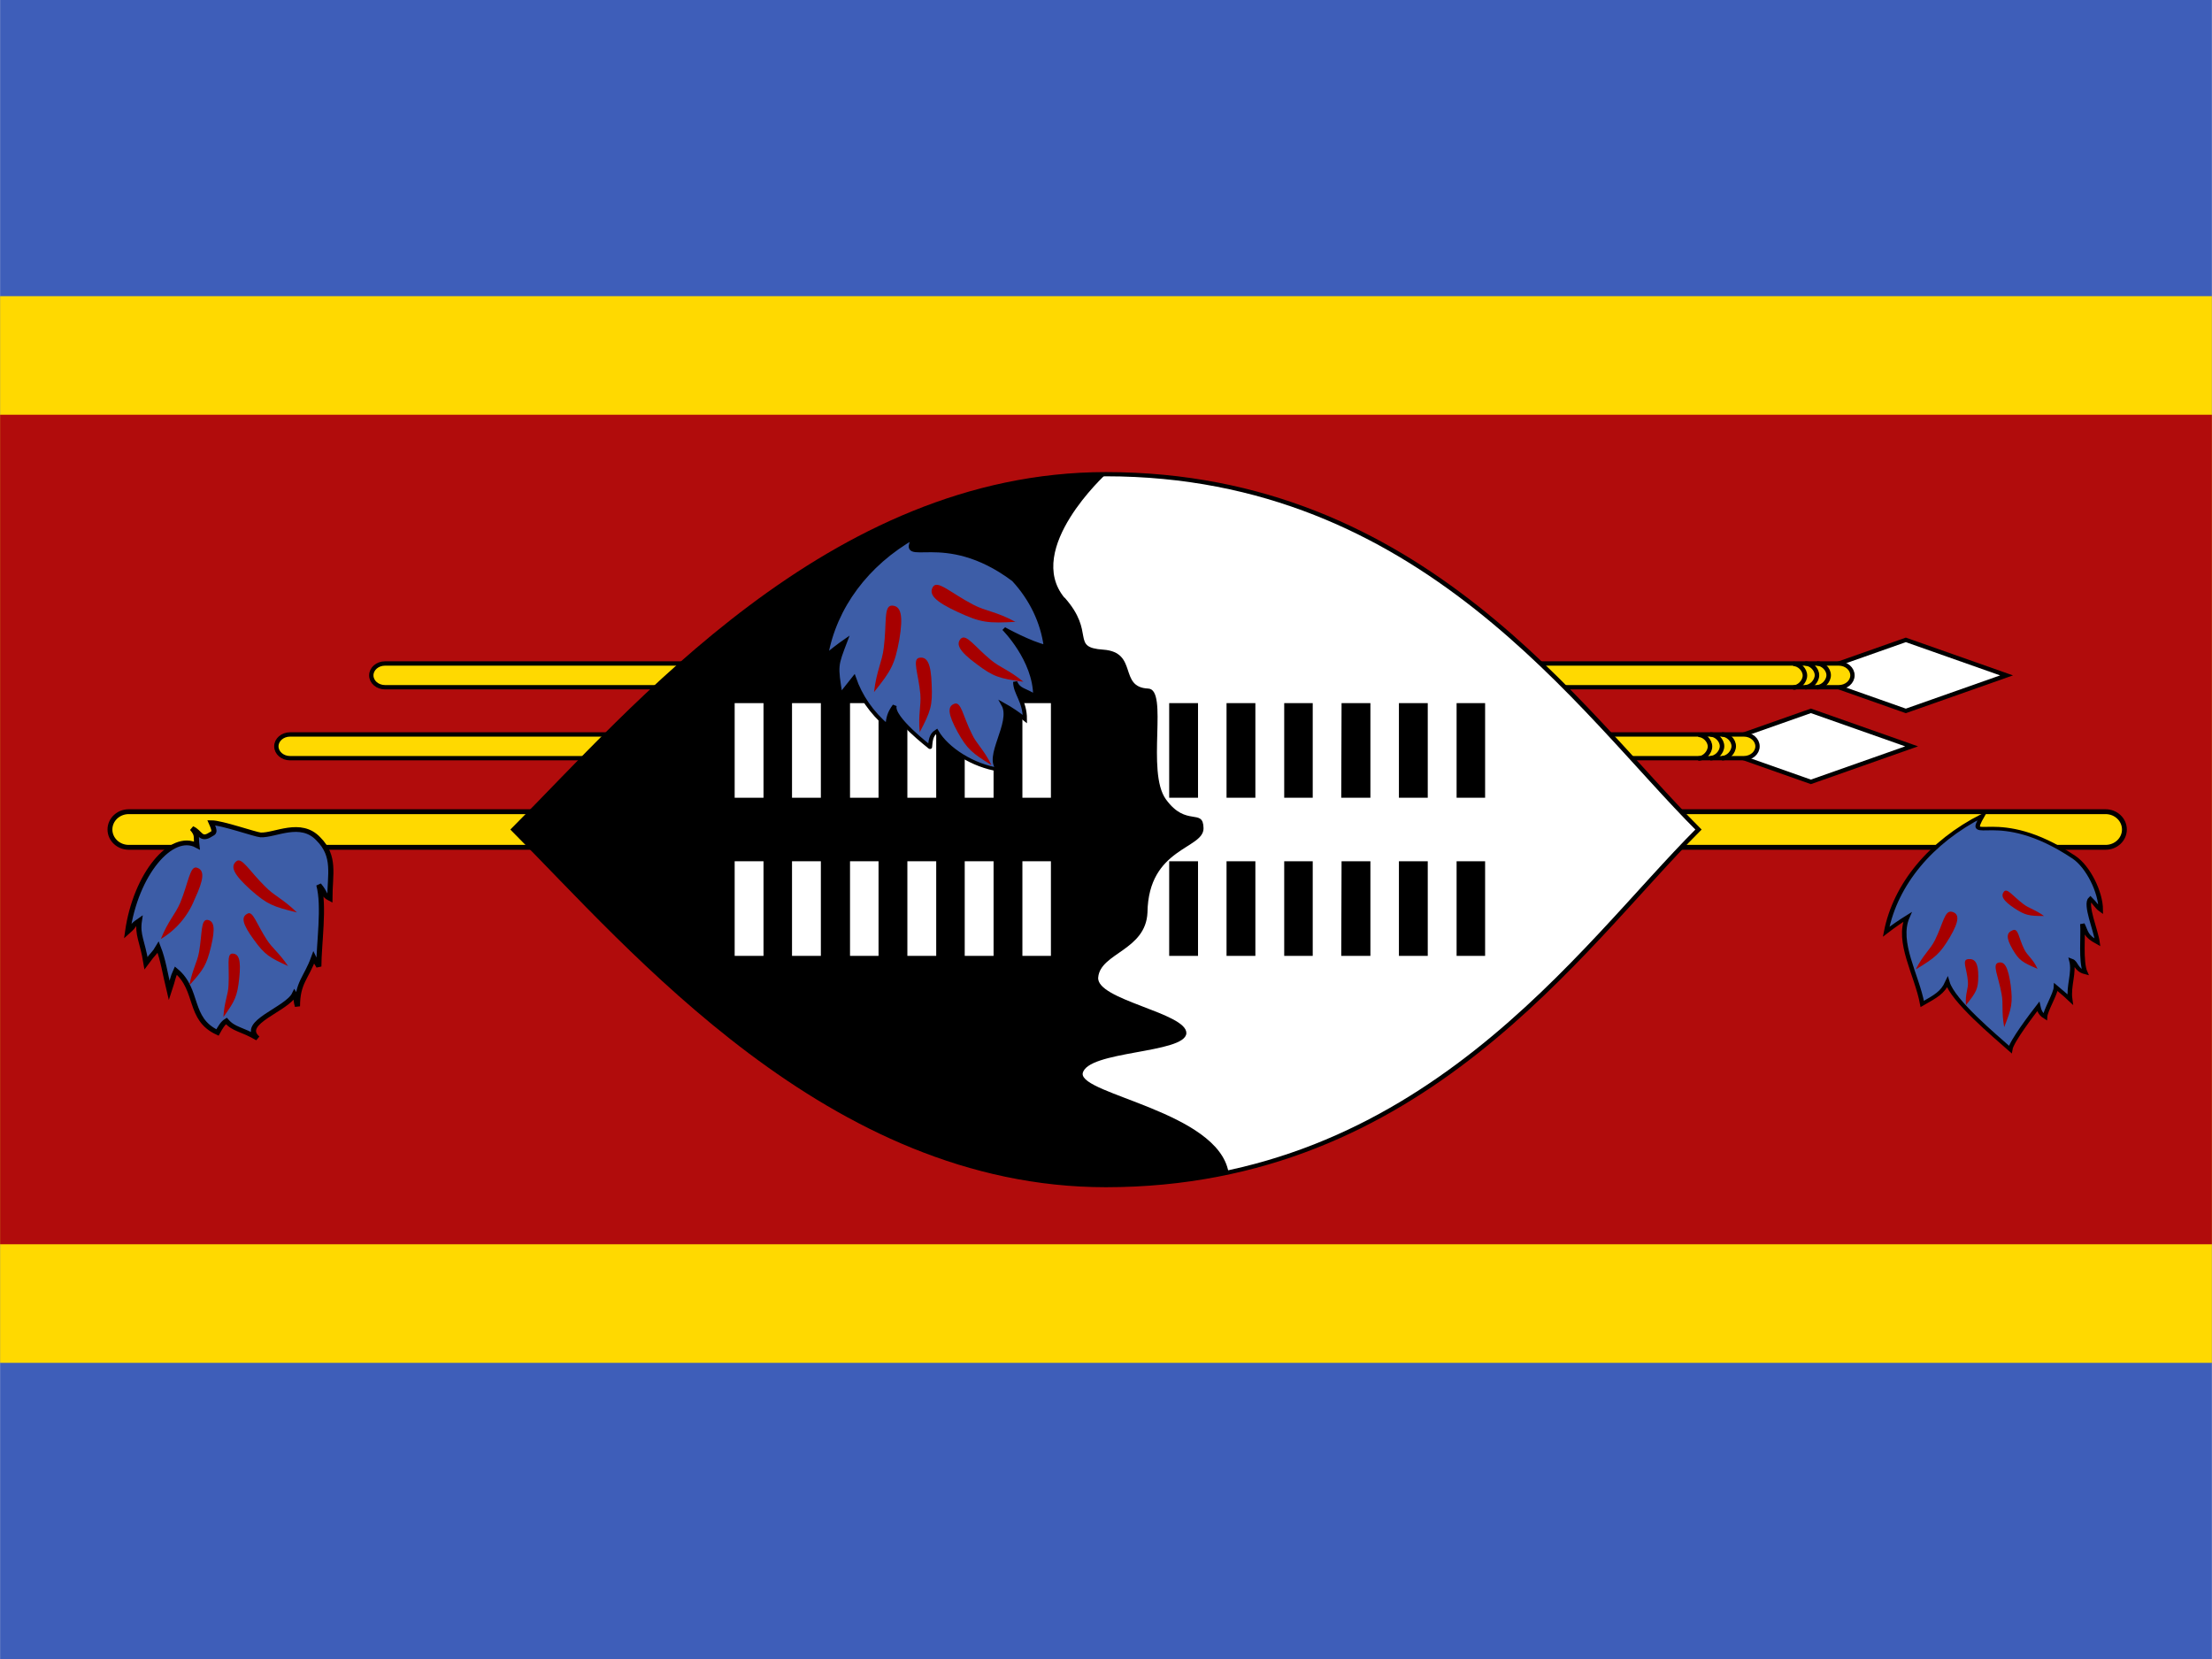
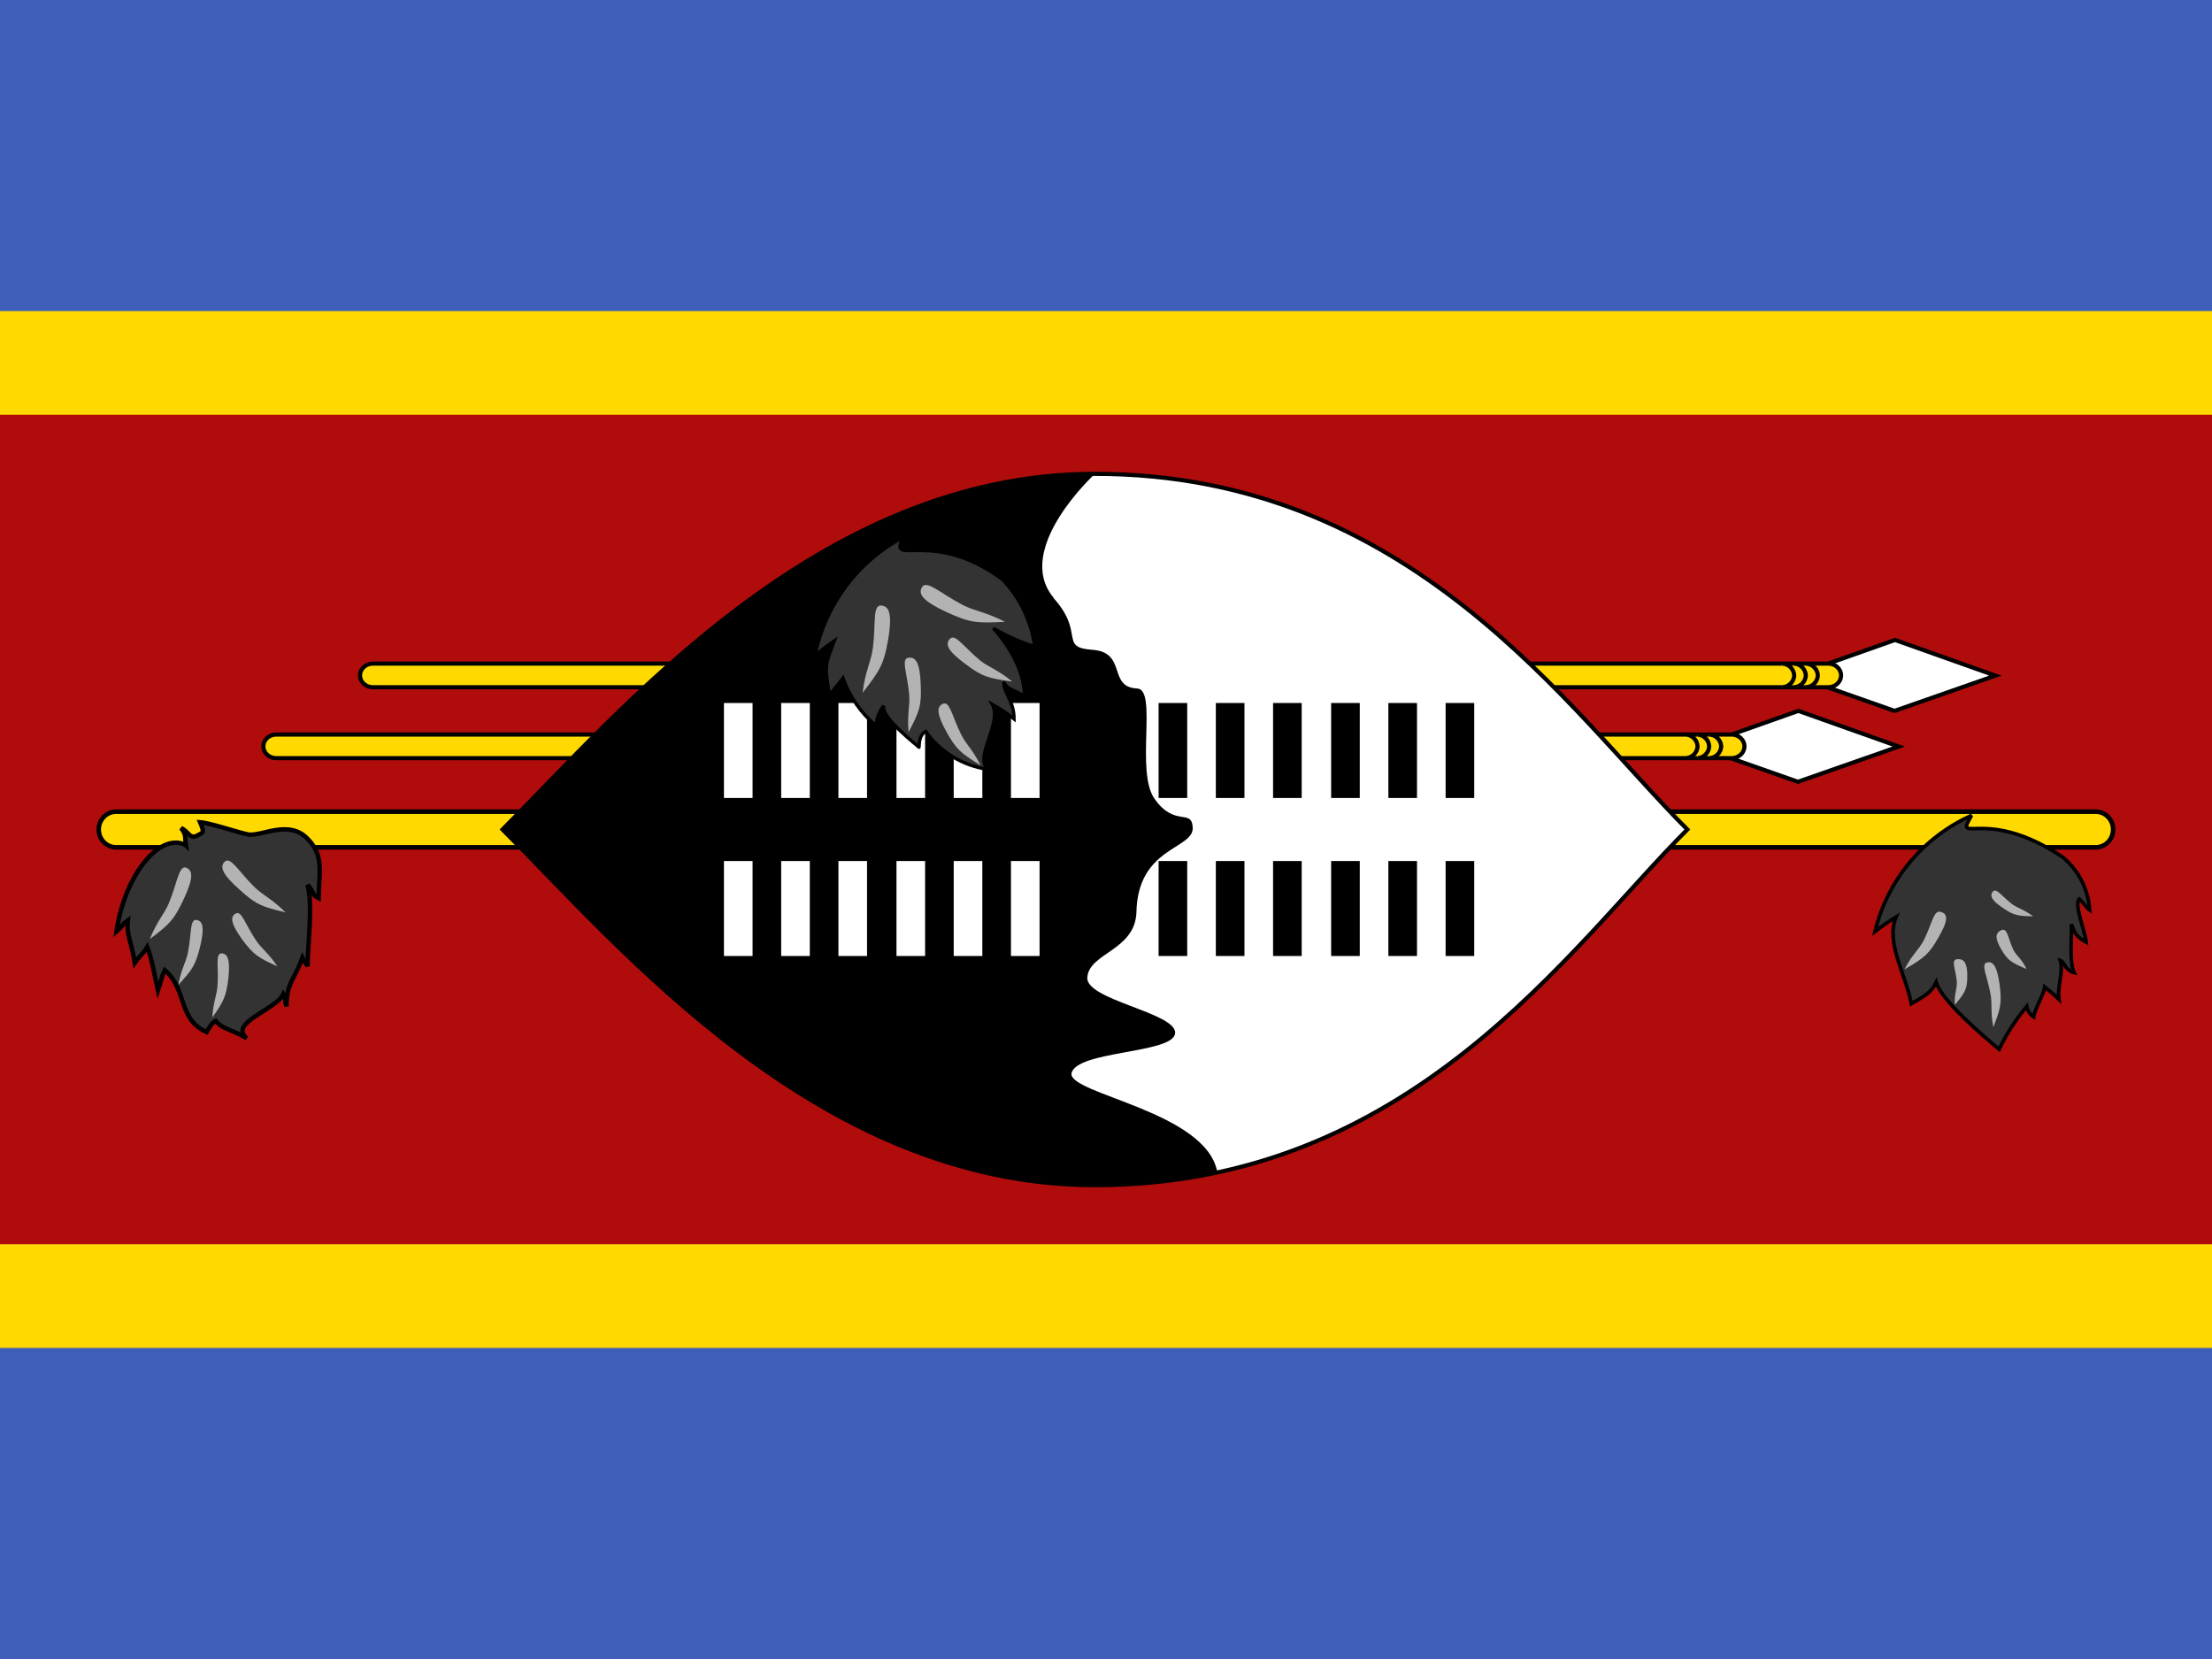
- <svg xmlns="http://www.w3.org/2000/svg" id="flag-icons-sz" viewBox="0 0 640 480">
-   <defs>
-     <clipPath id="sz-a">
-       <path fill-opacity=".7" d="M-85.3 0h682.6v512H-85.3z" />
-     </clipPath>
-   </defs>
-   <g clip-path="url(#sz-a)" transform="translate(80) scale(.9375)">
-     <path fill="#3e5eb9" fill-rule="evenodd" d="M-128 0h768v512h-768z" />
-     <path fill="#ffd900" fill-rule="evenodd" d="M-128 91.4h768v329.2h-768z" />
-     <path fill="#b10c0c" fill-rule="evenodd" d="M-128 128h768v256h-768z" />
-     <rect width="621.7" height="11" x="-51.4" y="250.5" fill="#ffd900" fill-rule="evenodd" stroke="#000" stroke-width="1.5" rx="5.8" ry="5.8" />
-     <g stroke="#000" transform="translate(-757 -25.6) scale(1.0321)">
-       <path fill="#fff" fill-rule="evenodd" stroke-width="4.2" d="m-106.3 265.8-88.6 35.4 88.6 35.4 88.6-35.4-88.6-35.4z" transform="matrix(.34 0 0 .3 1256.8 136.4)" />
-       <rect width="442.9" height="7.1" x="761.8" y="223.2" fill="#ffd900" fill-rule="evenodd" stroke-width="1.3" rx="4.1" ry="3.8" />
-       <path fill="none" stroke-width="2.7" d="M1224.4 280c-3.5 0-7-3.6-7-7.2s3.5-7 7-7" transform="matrix(-.50001 0 0 .5 1806.3 90.3)" />
-       <path fill="none" stroke-width="2.7" d="M1224.4 280c-3.5 0-7-3.6-7-7.2s3.5-7 7-7" transform="matrix(-.50001 0 0 .5 1802.8 90.3)" />
-       <path fill="none" stroke-width="2.7" d="M1224.4 280c-3.5 0-7-3.6-7-7.2s3.5-7 7-7" transform="matrix(-.50001 0 0 .5 1799.2 90.4)" />
+ <svg xmlns="http://www.w3.org/2000/svg" xmlns:xlink="http://www.w3.org/1999/xlink" id="flag-icons-sz" viewBox="0 0 640 480">
+   <path fill="#3e5eb9" stroke-width=".8" d="M0 0h640v480H0Z" />
+   <path fill="#ffd900" stroke-width=".8" d="M0 90h640v300H0Z" />
+   <path fill="#b10c0c" stroke-width=".8" d="M0 120h640v240H0Z" />
+   <g fill="#ffd900" stroke="#000" transform="translate(-43.2) scale(1.2)">
+     <g id="a">
+       <path fill="#fff" d="m492.9 154.3-24.3 8.6 24.2 8.5 24.3-8.5z" />
+       <rect width="357.1" height="5.7" x="122.8" y="160" rx="3.1" ry="2.9" />
+       <path d="M471.4 165.7a3 3 0 0 0 2.9-2.8 3 3 0 0 0-2.9-2.9m-2.8 5.7a3 3 0 0 0 2.8-2.8 3 3 0 0 0-2.8-2.9m-2.9 5.7a3 3 0 0 0 2.9-2.8 3 3 0 0 0-2.9-2.9" />
    </g>
-     <g stroke="#000" transform="translate(-786.3 -3.7) scale(1.0321)">
-       <path fill="#fff" fill-rule="evenodd" stroke-width="4.2" d="m-106.3 265.8-88.6 35.4 88.6 35.4 88.6-35.4-88.6-35.4z" transform="matrix(.34 0 0 .3 1256.8 136.4)" />
-       <rect width="442.9" height="7.1" x="761.8" y="223.2" fill="#ffd900" fill-rule="evenodd" stroke-width="1.3" rx="4.1" ry="3.8" />
-       <path fill="none" stroke-width="2.7" d="M1224.4 280c-3.5 0-7-3.6-7-7.2s3.5-7 7-7" transform="matrix(-.50001 0 0 .5 1806.3 90.3)" />
-       <path fill="none" stroke-width="2.7" d="M1224.4 280c-3.5 0-7-3.6-7-7.2s3.5-7 7-7" transform="matrix(-.50001 0 0 .5 1802.8 90.3)" />
-       <path fill="none" stroke-width="2.7" d="M1224.4 280c-3.5 0-7-3.6-7-7.2s3.5-7 7-7" transform="matrix(-.50001 0 0 .5 1799.2 90.4)" />
-     </g>
-     <g fill-rule="evenodd">
-       <path fill="#3d5da7" stroke="#000" stroke-width="1.4" d="M338-.4c-5.5 12.4 4.3-4.1 28.4 16.7 4.4 3.8 8.3 14 8.3 21.1-1.1-1-2-3-3.2-4.5-1.8 2.3 1.7 12.6 2.2 17.5-3.8-2.7-3.4-4-4.7-7.4.3 4-.6 15.2.9 19.4-3-1-2.8-4.1-4.3-4.8 1 4.9-1 10.1-.4 15.6-1.8-2.2-3.6-4-4.4-4.9-.1 2.6-3.3 9.4-3.4 11.9-1.5-1.2-1.9-3-2.1-4.2-1.8 3-8.3 14-8.7 17.2-5-5.7-17.8-19.5-19.5-26.9-1.5 4.2-3.6 5.6-7.8 8.7-1.7-11.7-8-24.8-4.6-34.8a84.4 84.4 0 0 0-6.6 5.9A67.9 67.9 0 0 1 338-.4z" transform="matrix(.9944 0 0 .77118 190.4 252)" />
-       <path fill="#a70000" d="M505.9 299.2c2.3-4.6 4.4-6 5.9-9 2.6-5.2 3-9.4 5.3-8.8 2.3.6 2.3 2.8-.7 7.9-3 5-4.4 6.2-10.5 9.9zm15.5 11c-.3-3.6.8-5 .6-7.3-.3-4-2-6.7.1-6.9 2.1-.2 3.1 1.2 3.1 5.2s-.6 5-3.8 9zm11.8 6.8c-.9-5-.2-7-.8-10.2-1-5.6-3-9.2-1-9.7 1.9-.5 3 1.3 3.8 6.9.7 5.6.3 7.2-2 13zm12.3-34.3c-2.9-2.1-4.6-2.3-6.4-3.7-3.3-2.5-5-5.1-6-3.8-1 1.3-.3 2.7 3.1 5 3.5 2.3 4.6 2.5 9.3 2.5zm-2 16.3c-1.5-3.2-3.1-4-4.1-6-1.8-3.6-1.8-6.7-3.6-5.9-2 .8-2 2.4 0 5.9 2 3.4 3 4 7.7 6z" />
-     </g>
-     <g fill-rule="evenodd">
-       <path fill="#3d5da7" stroke="#000" stroke-width="1.4" d="M329.6 20.7c-.3-2.7.3-3-1.3-5 2.2 1 2.3 3.7 5 1.8 1-.6 1.4-.6.2-3.5 2.8 0 12 3.5 13.4 3.6 3.9.2 10.9-4.4 15.7 1.2 4.7 5.1 3.1 10.4 3.1 17.5-1.8-1-1-1.4-3-4 1.6 6.2 0 17.4 0 24-.8-1.6-.7-1-1.4-2.6-2 6-4.4 7.3-4.4 14.3-.7-2.7 0-2.2-.8-3.6-2 4.5-15 8.4-10 13-4.4-2.8-6.4-2.5-8.5-5.1-.9.6-1.6 1.8-2.4 3.4-8-4-5-12.5-11.3-18.2-1 2.4-.6 2-1.8 5.9-1.2-5.4-1.6-8.9-3-12.8-1.2 2.2-1 1.3-3.3 4.7-1-6.6-2.4-8.2-1.8-12.5-2.4 1.8-.8 1-3.2 3.3 2.2-17 11.9-29.4 18.8-25.4z" transform="matrix(1.1372 0 0 1.0495 -399.4 239.2)" />
-       <path fill="#a70000" d="M-35.7 289.8c2.3-5.7 4.4-7.5 6-11.2 2.6-6.4 3-11.6 5.2-10.8 2.3.8 2.2 3.4-.8 9.8a25 25 0 0 1-10.4 12.2zm8.8 14.3c1-5.1 2.4-7 3-10.3 1-5.8.5-10.1 2.6-9.9 2 .3 2.5 2.4 1.1 8.2-1.4 5.8-2.3 7.1-6.7 12zm10.5 9.9c.3-5 1.5-6.9 1.6-10 .3-5.7-.7-9.7 1.2-9.7 2 0 2.7 2 2.1 7.6-.6 5.6-1.3 7-4.9 12zm22.7-32.4c-4.4-4.3-7-5.1-9.8-8-4.9-4.8-7.3-9.4-9-7.7-1.8 1.6-.7 4 4.5 8.7 5.2 4.6 7 5.2 14.3 7zm-2.7 16.6C.8 294-1.2 292.8-3 290c-3.2-4.9-4.3-9.1-6-8-2 1-1.5 3.2 2 8 3.4 4.7 4.8 5.5 10.7 8.2z" />
-     </g>
-     <g fill-rule="evenodd">
-       <path fill="#fff" stroke="#000" stroke-width="2.1" d="M637.8 230.3c-53.1 59-124 177.2-265.8 177.2-124 0-212.6-118.1-265.7-177.2C159.4 171.3 248 53.2 372 53.2c141.8 0 212.6 118 265.8 177.1z" transform="matrix(.68807 0 0 .61926 0 113.4)" />
-       <path d="M243.2 184.4c9.8 11 1.6 15.4 12 16.1 10.8.8 4.6 11.6 13.8 12 6.4.2-.7 25.7 5.5 34.2 6.3 8.7 11.5 2.5 11.6 8.9.1 6.5-17 5.9-17.3 26-.5 11.7-14.5 12.5-15.2 20-.8 7 27.5 11 27.2 17.3-.4 6.3-30.7 5.3-32 12.4-.6 6.5 41.6 11.8 45 30.4-6.3 2-24.3 4-37.8 4-85.3 0-146.3-73.1-182.9-109.7 36.6-36.6 97.6-109.7 182.9-109.7 0 0-25.3 23.1-12.8 38.2z" />
-       <path fill="#fff" stroke-width="1pt" d="M141.4 217h8.9v29.2h-8.9zm0 48.8h8.9V295h-8.9zm17.7-48.8h8.9v29.2h-8.9zm0 48.8h8.9V295h-8.9zM177 217h8.8v29.2H177zm0 48.8h8.8V295H177zm17.7-48.8h8.9v29.2h-8.9zm0 48.8h8.9V295h-8.9zm17.7-48.8h8.9v29.2h-8.9zm0 48.8h8.9V295h-8.9zm17.8-48.8h8.8v29.2h-8.8zm0 48.8h8.8V295h-8.8z" />
-       <path stroke-width="1pt" d="M275.5 217h8.9v29.2h-8.9zm0 48.8h8.9V295h-8.9zm17.7-48.8h8.9v29.2h-8.9zm0 48.8h8.9V295h-8.9zM311 217h8.8v29.2H311zm0 48.8h8.8V295H311zm17.7-48.8h8.9v29.2h-9zm0 48.8h8.9V295h-9zm17.7-48.8h8.9v29.2h-8.9zm0 48.8h8.9V295h-8.9zm17.8-48.8h8.8v29.2h-8.8zm0 48.8h8.8V295h-8.8z" />
-     </g>
-     <g fill-rule="evenodd">
-       <path fill="#3d5da7" stroke="#000" stroke-width="1.4" d="M338-.4c-5.5 12.4 9.8-4.1 33.8 16.7a51.2 51.2 0 0 1 10.9 26.2c-5.1-1.2-14.2-7-14.2-7s10.6 12.2 10.6 26.4c-3.7-2.7-5.6-2.3-6.8-5.6 0 4.5 3.3 7.5 3.3 14.6a49.8 49.8 0 0 0-7.3-5.7c3.5 7.1-6.5 20.9-1.5 25.5-8.7-1.5-17.7-8-21.2-15-1.9 1.4-2 3.7-2.2 6.2.3.2-13.3-11.7-12-16.3-1.9 3-2.1 4.6-2.5 8a44 44 0 0 1-11.3-18.8l-4.6 6.7c-1.6-11.7-1.6-11.3 1.7-21.3a84.4 84.4 0 0 0-6.6 5.9A67.8 67.8 0 0 1 338-.4z" transform="matrix(.9094 0 0 .78749 -110.6 166.1)" />
-       <path fill="#a70000" d="M184.4 213.6c.8-6.7 2.5-9.3 3-13.6 1-7.7-.1-13.2 2.6-13.1 2.7.1 3.5 3 2.2 10.6-1.4 7.6-2.5 9.5-7.8 16.1zm14.1 12.4c-.5-5.7.5-8.1.2-11.8-.6-6.4-2.6-10.8-.3-11.2 2.4-.4 3.6 1.7 3.8 8.3.3 6.5-.3 8.2-3.7 14.7zm22.1 10c-2.4-4.8-4.5-6.3-6-9.5-2.8-5.6-3.3-10.1-5.4-9.3-2.2.8-2 3.2 1 8.7 3 5.4 4.5 6.5 10.4 10.2zm7.6-44c-6-3.3-9.2-3.3-13.2-5.4-6.9-3.6-11-7.7-12.4-5.5-1.4 2.3.5 4.5 7.7 7.8 7.1 3.3 9.3 3.5 18 3zm2.3 18.4c-4.5-3.7-7.1-4.3-10-6.7-5-4.1-7.6-8.2-9.3-6.6-1.6 1.7-.5 3.9 4.8 7.8 5.3 4 7.1 4.5 14.5 5.5z" />
+     <use xlink:href="#a" id="use15" width="100%" height="100%" x="-23.3" y="17.1" />
+     <rect width="485.7" height="8.6" x="59.8" y="195.7" stroke-width="1.1" rx="4.2" ry="4.3" />
+   </g>
+   <path fill="#fff" stroke="#000" stroke-width="1.2" d="M488.2 240c-34.3 34.3-80 102.9-171.4 102.9-80 0-137.1-68.6-171.4-102.9 34.2-34.3 91.4-102.9 171.4-102.9 91.4 0 137.1 68.6 171.4 102.9z" />
+   <path stroke-width=".8" d="M304.8 173c9.2 10.2 1.5 14.3 11.2 15 10.2.7 4.4 10.8 13 11.2 6 .2-.6 24.2 5.1 32 5.9 8.3 10.8 2.5 11 8.4 0 6.2-16 5.5-16.3 24.5-.5 10.9-13.6 11.6-14.2 18.6-.8 6.6 25.8 10.3 25.4 16.2-.3 6-28.7 5-30 11.7-.6 6 39 11 42.2 28.5-6 2-22.7 3.7-35.4 3.8-80 0-137.1-68.6-171.4-103 34.3-34.2 91.4-102.8 171.4-102.8 0 0-23.7 21.7-12 35.8z" />
+   <g stroke="#fff" transform="translate(-43.2) scale(1.2)">
+     <g id="d" stroke-width="6.9">
+       <g id="c">
+         <path id="b" d="M214 192.4v-22.9m13.8 0v22.9m13.8-22.9v22.9" />
+         <use xlink:href="#b" id="use26" width="100%" height="100%" x="0" y="38.1" />
+       </g>
+       <use xlink:href="#c" id="use29" width="100%" height="100%" x="41.6" y="0" />
    </g>
  </g>
+   <use xlink:href="#d" id="use34" width="100%" height="100%" x="104.8" y="0" stroke="#000" transform="translate(-43.2) scale(1.2)" />
+   <g fill="#a70000">
+     <path fill="#333" stroke="#000" stroke-width="1.04" d="M570.4 236c-5.2 8.9 4-3 26.4 12a21.6 21.6 0 0 1 7.8 15.3c-1-.7-1.9-2.3-3-3.2-1.6 1.6 1.6 9 2 12.5-3.5-2-3.2-2.8-4.3-5.2.2 2.8-.7 10.8.8 14-2.8-.8-2.6-3-4-3.5 1 3.5-.9 7.2-.4 11.2-1.6-1.6-3.4-2.9-4.1-3.5-.2 2-3.1 6.8-3.2 8.6a4.5 4.5 0 0 1-2-3 59.2 59.2 0 0 0-8 12.4c-4.7-4-16.6-14-18.2-19.4-1.4 3-3.4 4-7.2 6.2-1.6-8.4-7.5-17.8-4.4-25.1a75.2 75.2 0 0 0-6.1 4.2 49.6 49.6 0 0 1 28-33.6z" />
+     <path fill="#b3b3b3" d="M742.8 350.6c2.7-5.4 5.2-7.1 7-10.6 3-6 3.5-11 6.1-10.2 2.7.7 2.7 3.2-.8 9.2-3.4 6-5 7.3-12.3 11.6zm18.2 12.8c-.3-4 .9-5.8.7-8.4-.4-4.7-2.3-7.9.2-8.1 2.4-.2 3.6 1.4 3.6 6 0 4.7-.7 6-4.5 10.5zm13.9 8c-1.1-5.7-.3-8.2-1-11.9-1.2-6.5-3.6-10.8-1.3-11.4 2.3-.6 3.7 1.5 4.6 8.1.8 6.6.4 8.4-2.3 15.3zm14.4-40c-3.4-2.6-5.4-2.8-7.6-4.4-3.8-3-5.7-6-7-4.5-1.2 1.5-.3 3.2 3.7 5.9s5.4 2.9 10.9 3zm-2.4 19c-1.8-3.8-3.7-4.7-4.8-7-2-4.3-2-7.9-4.3-7-2.2 1-2.4 2.9 0 7 2.4 4 3.6 4.7 9 7z" transform="matrix(.8 0 0 .8 -43.2 0)" />
+     <path fill="#333" stroke="#000" stroke-width="1.28" d="M53.8 244.6c-.4-2.6.2-3-1.4-5 2.4 1 2.4 3.7 5.3 1.8 1-.5 1.5-.5.2-3.5 3 .2 12.7 3.5 14.3 3.6 4.1.2 11.6-4.3 16.8 1.2 5 5 3.2 10.3 3.2 17.2-2-1-1-1.3-3.2-3.9 1.6 6.2 0 17.1 0 23.6-.8-1.6-.7-.9-1.5-2.5-2 5.9-4.6 7-4.6 14.1-.8-2.8 0-2.2-.9-3.6-2 4.5-16 8.3-10.6 12.8-4.8-2.8-7-2.6-9-5-1 .5-1.8 1.7-2.6 3.2-8.5-3.8-5.5-12.2-12.1-17.9-1.2 2.4-.7 2.1-2 5.9-1.2-5.3-1.6-8.7-3.1-12.6-1.3 2.2-1.2 1.3-3.6 4.6-1-6.4-2.5-8-2-12.3-2.4 1.8-.8 1-3.3 3.2 2.4-16.5 12.6-28.8 20-25z" />
+     <path fill="#b3b3b3" d="M108.2 339.6c2.7-6.7 5.1-8.8 6.9-13 3.1-7.6 3.6-13.7 6.2-12.8 2.6 1 2.6 4-.9 11.5-3.5 7.4-5.1 9-12.2 14.3zm10.3 16.7c1-6 2.8-8.1 3.5-12 1.3-6.8.6-11.8 3-11.6 2.4.3 3 2.9 1.4 9.6-1.7 6.8-2.8 8.4-8 14zm12.3 11.7c.3-5.8 1.7-8.1 1.9-11.9.4-6.5-.9-11.2 1.4-11.3 2.3 0 3.2 2.4 2.5 9-.8 6.5-1.6 8.2-5.8 14.2zm26.5-38c-5-5-8-6-11.4-9.3-5.7-5.7-8.5-11-10.6-9.1-2 1.9-.8 4.7 5.3 10.1 6 5.5 8.2 6.3 16.8 8.3zm-3 19.5c-3.3-5-5.8-6.4-7.9-9.7-3.8-5.7-5-10.6-7.2-9.4-2.1 1.2-1.6 3.8 2.4 9.4 4.1 5.5 5.7 6.5 12.7 9.7z" transform="matrix(.8 0 0 .8 -43.2 0)" />
+     <path fill="#333" stroke="#000" stroke-width=".96" d="M261.4 155.4c-4.8 9.2 8.3-3 28.8 12.4a35.4 35.4 0 0 1 9.2 19.3 61.7 61.7 0 0 1-12-5.3s9 9.2 9 19.6c-3.2-2-4.8-1.7-6-4.1 0 3.3 3 5.5 3 10.7a42.4 42.4 0 0 0-6.3-4.2c3 5.3-5.5 15.5-1.2 18.8a26.6 26.6 0 0 1-18.1-11c-1.6 1-1.8 2.7-1.9 4.6.3.1-11.3-8.7-10.2-12a10.1 10.1 0 0 0-2.2 5.8 31.7 31.7 0 0 1-9.6-13.8c-1.8 2.4-2 2.4-3.9 5-1.4-8.7-1.4-8.4 1.4-15.8a69 69 0 0 0-5.6 4.3 50 50 0 0 1 25.6-34.3z" />
+     <path fill="#b3b3b3" d="M366 250.3c1-7.9 3-10.8 3.7-16 1.1-8.9-.2-15.5 3-15.3 3.1.2 4 3.5 2.5 12.4-1.6 9-3 11.1-9.1 19zm16.6 14.5c-.6-6.6.6-9.5.2-13.8-.7-7.5-3-12.7-.3-13.1 2.8-.5 4.2 2 4.5 9.7.3 7.6-.4 9.6-4.4 17.2zm26 11.9c-2.9-5.8-5.3-7.5-7.1-11.3-3.2-6.5-4-11.8-6.4-10.9-2.5 1-2.3 3.8 1.2 10.2 3.6 6.4 5.2 7.7 12.2 12zm8.9-51.8c-7.2-3.7-10.9-3.8-15.5-6.2-8.1-4.3-12.9-9-14.5-6.4-1.7 2.6.5 5.2 8.9 9.1 8.4 3.9 11 4 21 3.5zm2.6 21.6c-5.2-4.3-8.3-5-11.7-7.7-6-5-8.9-9.7-10.8-7.8-2 2-.7 4.5 5.5 9.1 6.2 4.7 8.4 5.2 17 6.4z" transform="matrix(.8 0 0 .8 -43.2 0)" />
+   </g>
</svg>
